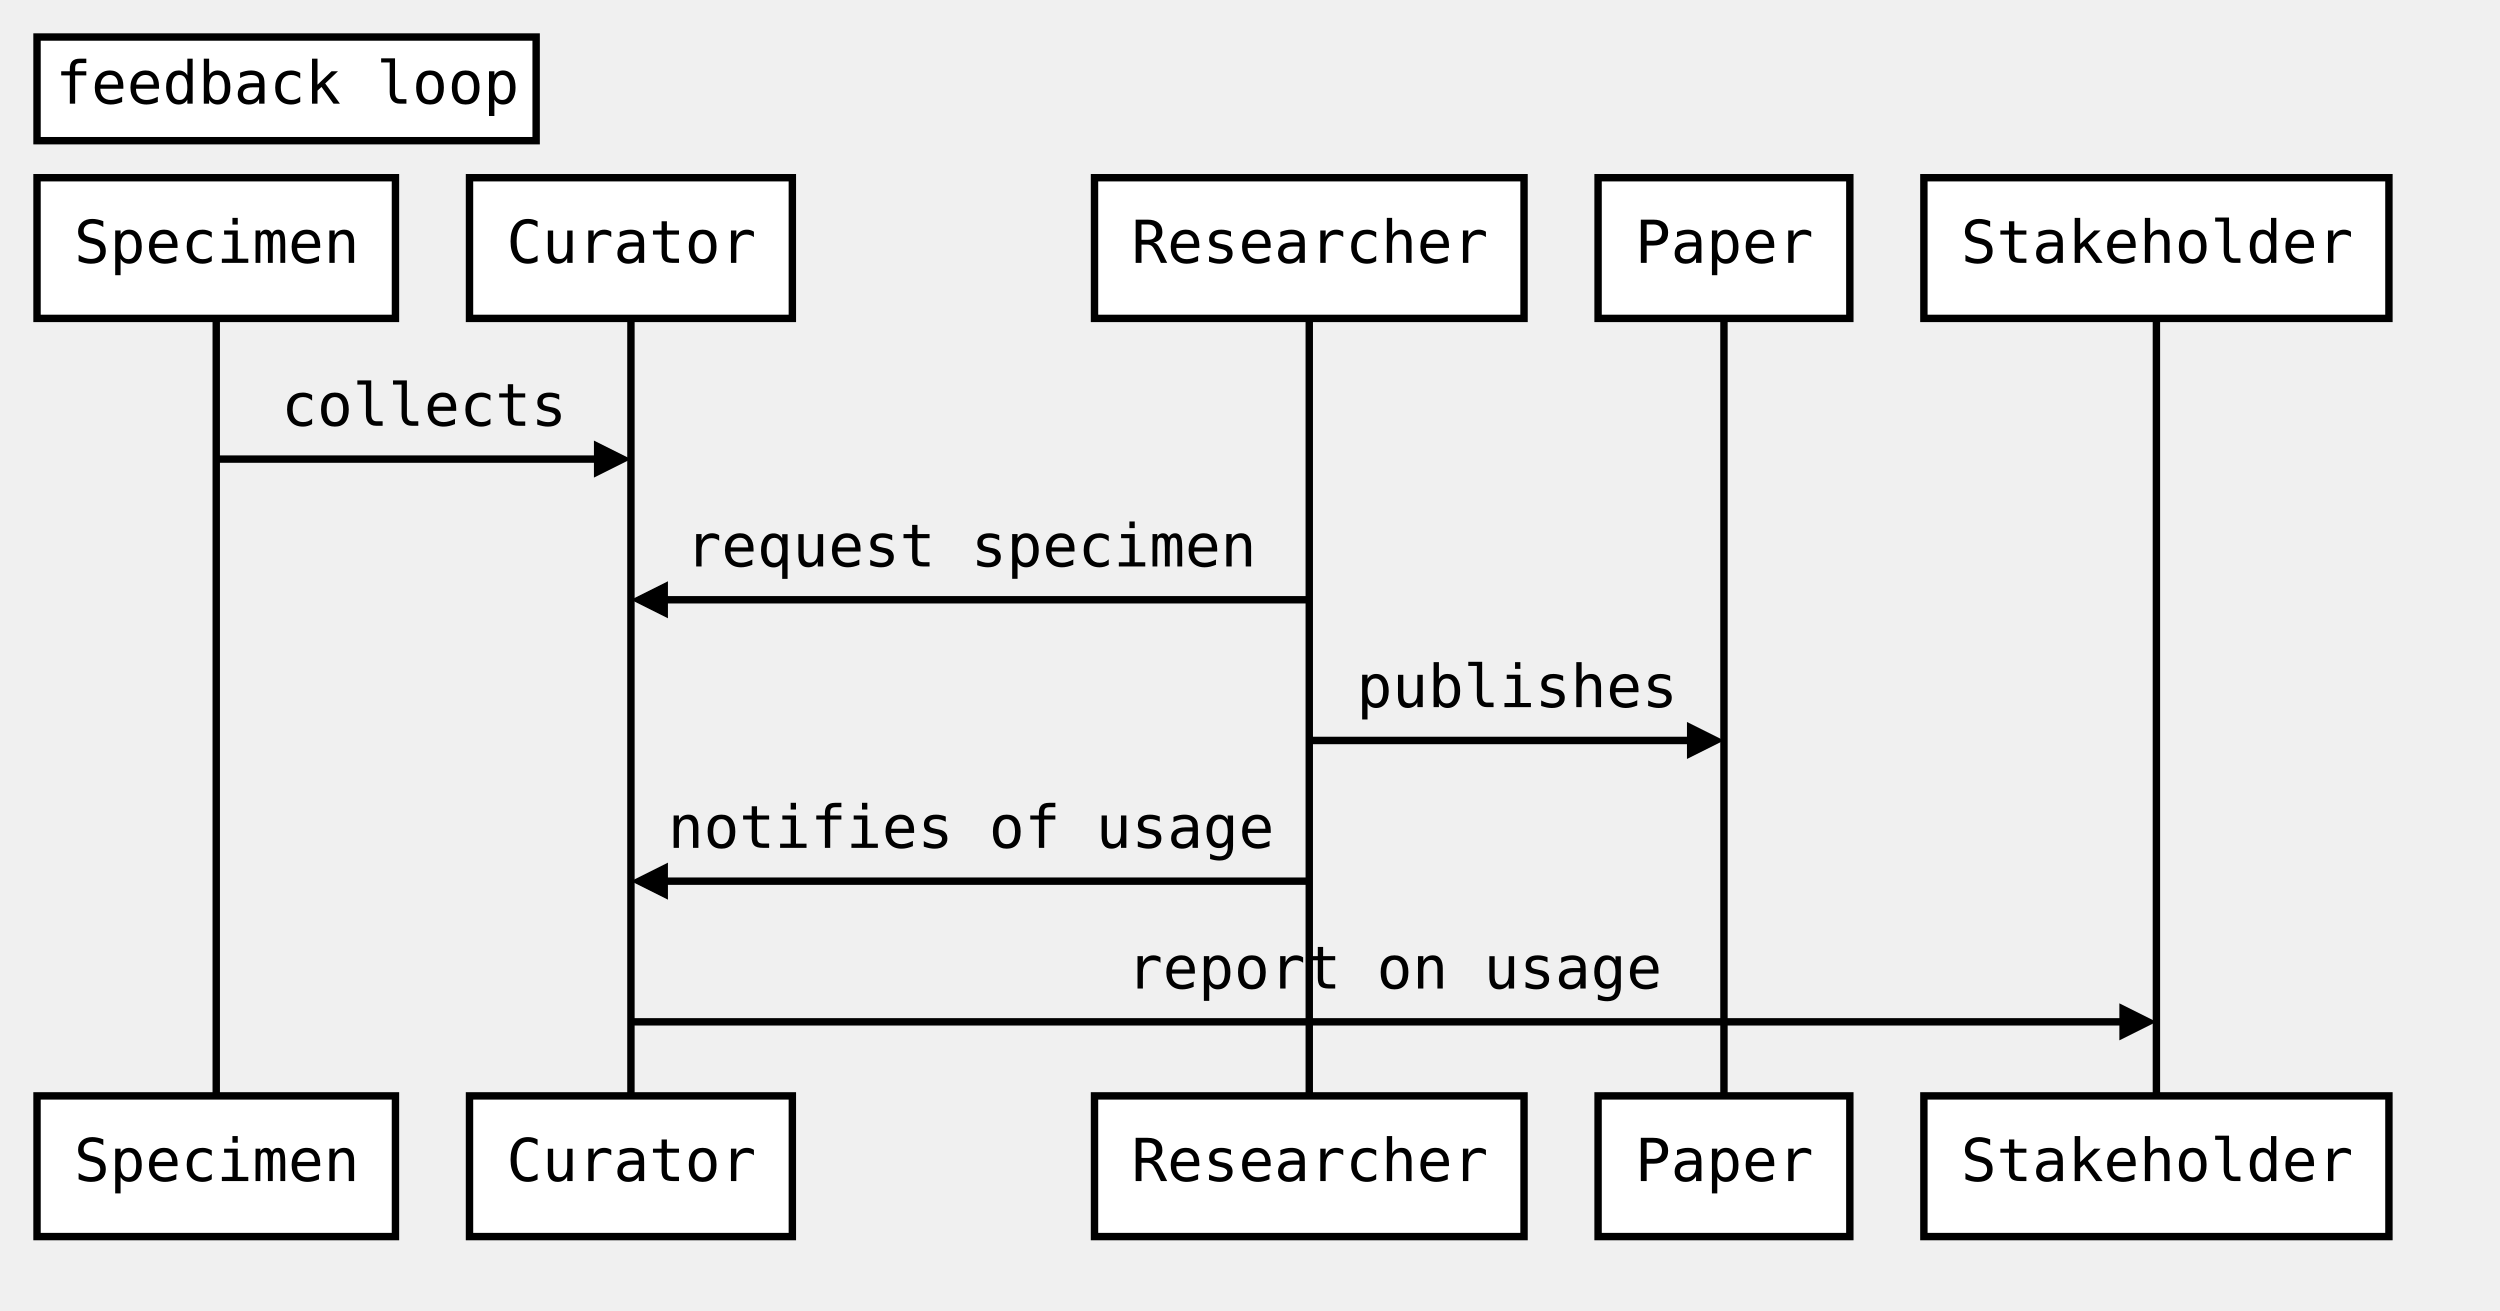
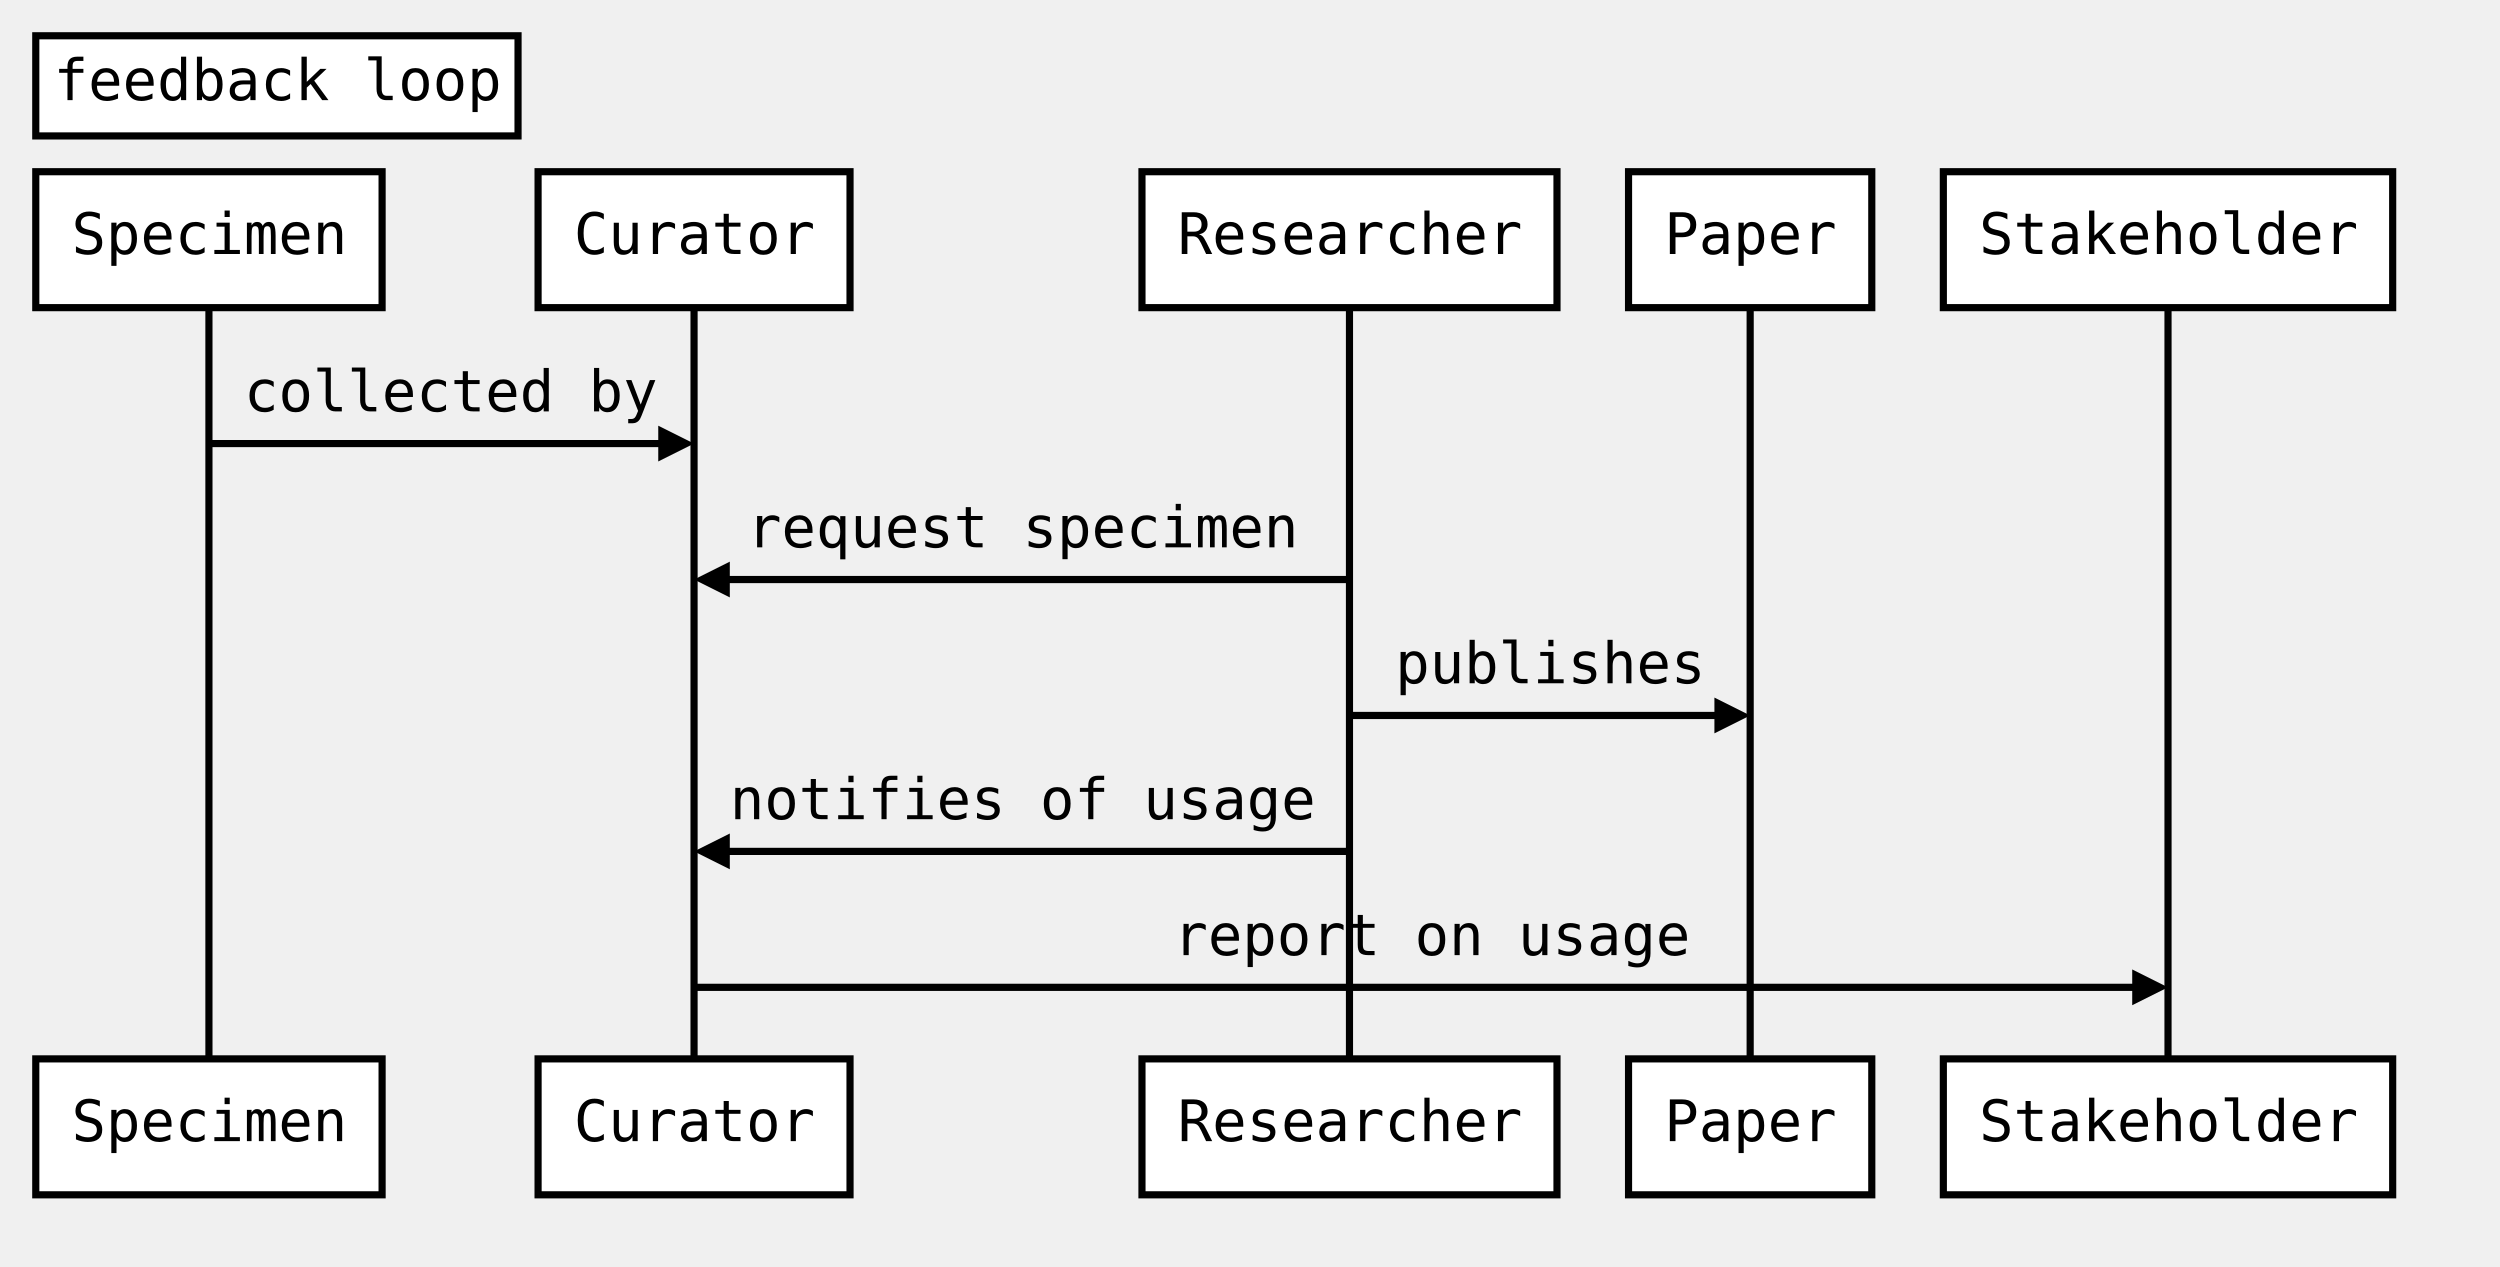
- <svg xmlns="http://www.w3.org/2000/svg" xmlns:xlink="http://www.w3.org/1999/xlink" height="354" version="1.1" width="675.25" style="overflow: hidden; position: relative;">
+ <svg xmlns="http://www.w3.org/2000/svg" xmlns:xlink="http://www.w3.org/1999/xlink" height="354" version="1.1" width="698.852" style="overflow: hidden; position: relative;">
  <defs style="-webkit-tap-highlight-color: rgba(0, 0, 0, 0);">
    <path stroke-linecap="round" d="M5,0 0,2.5 5,5z" id="raphael-marker-block" style="-webkit-tap-highlight-color: rgba(0, 0, 0, 0);" />
    <marker id="raphael-marker-endblock55-obj51" markerHeight="5" markerWidth="5" orient="auto" refX="2.5" refY="2.5" style="-webkit-tap-highlight-color: rgba(0, 0, 0, 0);">
      <use xlink:href="#raphael-marker-block" transform="rotate(180 2.5 2.5) scale(1,1)" stroke-width="1" fill="#000000" stroke="none" style="-webkit-tap-highlight-color: rgba(0, 0, 0, 0);" />
    </marker>
    <marker id="raphael-marker-endblock55-obj54" markerHeight="5" markerWidth="5" orient="auto" refX="2.5" refY="2.5" style="-webkit-tap-highlight-color: rgba(0, 0, 0, 0);">
      <use xlink:href="#raphael-marker-block" transform="rotate(180 2.5 2.5) scale(1,1)" stroke-width="1" fill="#000000" stroke="none" style="-webkit-tap-highlight-color: rgba(0, 0, 0, 0);" />
    </marker>
    <marker id="raphael-marker-endblock55-obj57" markerHeight="5" markerWidth="5" orient="auto" refX="2.5" refY="2.5" style="-webkit-tap-highlight-color: rgba(0, 0, 0, 0);">
      <use xlink:href="#raphael-marker-block" transform="rotate(180 2.5 2.5) scale(1,1)" stroke-width="1" fill="#000000" stroke="none" style="-webkit-tap-highlight-color: rgba(0, 0, 0, 0);" />
    </marker>
    <marker id="raphael-marker-endblock55-obj60" markerHeight="5" markerWidth="5" orient="auto" refX="2.5" refY="2.5" style="-webkit-tap-highlight-color: rgba(0, 0, 0, 0);">
      <use xlink:href="#raphael-marker-block" transform="rotate(180 2.5 2.5) scale(1,1)" stroke-width="1" fill="#000000" stroke="none" style="-webkit-tap-highlight-color: rgba(0, 0, 0, 0);" />
    </marker>
    <marker id="raphael-marker-endblock55-obj63" markerHeight="5" markerWidth="5" orient="auto" refX="2.5" refY="2.5" style="-webkit-tap-highlight-color: rgba(0, 0, 0, 0);">
      <use xlink:href="#raphael-marker-block" transform="rotate(180 2.5 2.5) scale(1,1)" stroke-width="1" fill="#000000" stroke="none" style="-webkit-tap-highlight-color: rgba(0, 0, 0, 0);" />
    </marker>
  </defs>
  <rect x="10" y="10" width="134.812" height="28" rx="0" ry="0" fill="#ffffff" stroke="#000000" stroke-width="2" style="-webkit-tap-highlight-color: rgba(0, 0, 0, 0);" />
  <text x="15" y="24" text-anchor="start" font-family="Andale Mono, monospace" font-size="16px" stroke="none" fill="#000000" style="-webkit-tap-highlight-color: rgba(0, 0, 0, 0); text-anchor: start; font-family: &quot;Andale Mono&quot;, monospace; font-size: 16px;">
    <tspan dy="4" style="-webkit-tap-highlight-color: rgba(0, 0, 0, 0);">feedback loop</tspan>
  </text>
  <rect x="10" y="48" width="96.812" height="38" rx="0" ry="0" fill="#ffffff" stroke="#000000" stroke-width="2" style="-webkit-tap-highlight-color: rgba(0, 0, 0, 0);" />
  <text x="20" y="67" text-anchor="start" font-family="Andale Mono, monospace" font-size="16px" stroke="none" fill="#000000" style="-webkit-tap-highlight-color: rgba(0, 0, 0, 0); text-anchor: start; font-family: &quot;Andale Mono&quot;, monospace; font-size: 16px;">
    <tspan dy="4" style="-webkit-tap-highlight-color: rgba(0, 0, 0, 0);">Specimen</tspan>
  </text>
  <rect x="10" y="296" width="96.812" height="38" rx="0" ry="0" fill="#ffffff" stroke="#000000" stroke-width="2" style="-webkit-tap-highlight-color: rgba(0, 0, 0, 0);" />
  <text x="20" y="315" text-anchor="start" font-family="Andale Mono, monospace" font-size="16px" stroke="none" fill="#000000" style="-webkit-tap-highlight-color: rgba(0, 0, 0, 0); text-anchor: start; font-family: &quot;Andale Mono&quot;, monospace; font-size: 16px;">
    <tspan dy="4" style="-webkit-tap-highlight-color: rgba(0, 0, 0, 0);">Specimen</tspan>
  </text>
  <path fill="none" stroke="#000000" d="M58.406,86L58.406,296" stroke-width="2" style="-webkit-tap-highlight-color: rgba(0, 0, 0, 0);" />
-   <rect x="126.812" y="48" width="87.203" height="38" rx="0" ry="0" fill="#ffffff" stroke="#000000" stroke-width="2" style="-webkit-tap-highlight-color: rgba(0, 0, 0, 0);" />
-   <text x="136.805" y="67" text-anchor="start" font-family="Andale Mono, monospace" font-size="16px" stroke="none" fill="#000000" style="-webkit-tap-highlight-color: rgba(0, 0, 0, 0); text-anchor: start; font-family: &quot;Andale Mono&quot;, monospace; font-size: 16px;">
+   <rect x="150.414" y="48" width="87.203" height="38" rx="0" ry="0" fill="#ffffff" stroke="#000000" stroke-width="2" style="-webkit-tap-highlight-color: rgba(0, 0, 0, 0);" />
+   <text x="160.406" y="67" text-anchor="start" font-family="Andale Mono, monospace" font-size="16px" stroke="none" fill="#000000" style="-webkit-tap-highlight-color: rgba(0, 0, 0, 0); text-anchor: start; font-family: &quot;Andale Mono&quot;, monospace; font-size: 16px;">
    <tspan dy="4" style="-webkit-tap-highlight-color: rgba(0, 0, 0, 0);">Curator</tspan>
  </text>
-   <rect x="126.812" y="296" width="87.203" height="38" rx="0" ry="0" fill="#ffffff" stroke="#000000" stroke-width="2" style="-webkit-tap-highlight-color: rgba(0, 0, 0, 0);" />
-   <text x="136.805" y="315" text-anchor="start" font-family="Andale Mono, monospace" font-size="16px" stroke="none" fill="#000000" style="-webkit-tap-highlight-color: rgba(0, 0, 0, 0); text-anchor: start; font-family: &quot;Andale Mono&quot;, monospace; font-size: 16px;">
+   <rect x="150.414" y="296" width="87.203" height="38" rx="0" ry="0" fill="#ffffff" stroke="#000000" stroke-width="2" style="-webkit-tap-highlight-color: rgba(0, 0, 0, 0);" />
+   <text x="160.406" y="315" text-anchor="start" font-family="Andale Mono, monospace" font-size="16px" stroke="none" fill="#000000" style="-webkit-tap-highlight-color: rgba(0, 0, 0, 0); text-anchor: start; font-family: &quot;Andale Mono&quot;, monospace; font-size: 16px;">
    <tspan dy="4" style="-webkit-tap-highlight-color: rgba(0, 0, 0, 0);">Curator</tspan>
  </text>
-   <path fill="none" stroke="#000000" d="M170.414,86L170.414,296" stroke-width="2" style="-webkit-tap-highlight-color: rgba(0, 0, 0, 0);" />
-   <rect x="295.625" y="48" width="116.016" height="38" rx="0" ry="0" fill="#ffffff" stroke="#000000" stroke-width="2" style="-webkit-tap-highlight-color: rgba(0, 0, 0, 0);" />
-   <text x="305.617" y="67" text-anchor="start" font-family="Andale Mono, monospace" font-size="16px" stroke="none" fill="#000000" style="-webkit-tap-highlight-color: rgba(0, 0, 0, 0); text-anchor: start; font-family: &quot;Andale Mono&quot;, monospace; font-size: 16px;">
+   <path fill="none" stroke="#000000" d="M194.016,86L194.016,296" stroke-width="2" style="-webkit-tap-highlight-color: rgba(0, 0, 0, 0);" />
+   <rect x="319.227" y="48" width="116.016" height="38" rx="0" ry="0" fill="#ffffff" stroke="#000000" stroke-width="2" style="-webkit-tap-highlight-color: rgba(0, 0, 0, 0);" />
+   <text x="329.219" y="67" text-anchor="start" font-family="Andale Mono, monospace" font-size="16px" stroke="none" fill="#000000" style="-webkit-tap-highlight-color: rgba(0, 0, 0, 0); text-anchor: start; font-family: &quot;Andale Mono&quot;, monospace; font-size: 16px;">
    <tspan dy="4" style="-webkit-tap-highlight-color: rgba(0, 0, 0, 0);">Researcher</tspan>
  </text>
-   <rect x="295.625" y="296" width="116.016" height="38" rx="0" ry="0" fill="#ffffff" stroke="#000000" stroke-width="2" style="-webkit-tap-highlight-color: rgba(0, 0, 0, 0);" />
-   <text x="305.617" y="315" text-anchor="start" font-family="Andale Mono, monospace" font-size="16px" stroke="none" fill="#000000" style="-webkit-tap-highlight-color: rgba(0, 0, 0, 0); text-anchor: start; font-family: &quot;Andale Mono&quot;, monospace; font-size: 16px;">
+   <rect x="319.227" y="296" width="116.016" height="38" rx="0" ry="0" fill="#ffffff" stroke="#000000" stroke-width="2" style="-webkit-tap-highlight-color: rgba(0, 0, 0, 0);" />
+   <text x="329.219" y="315" text-anchor="start" font-family="Andale Mono, monospace" font-size="16px" stroke="none" fill="#000000" style="-webkit-tap-highlight-color: rgba(0, 0, 0, 0); text-anchor: start; font-family: &quot;Andale Mono&quot;, monospace; font-size: 16px;">
    <tspan dy="4" style="-webkit-tap-highlight-color: rgba(0, 0, 0, 0);">Researcher</tspan>
  </text>
-   <path fill="none" stroke="#000000" d="M353.633,86L353.633,296" stroke-width="2" style="-webkit-tap-highlight-color: rgba(0, 0, 0, 0);" />
-   <rect x="431.641" y="48" width="68" height="38" rx="0" ry="0" fill="#ffffff" stroke="#000000" stroke-width="2" style="-webkit-tap-highlight-color: rgba(0, 0, 0, 0);" />
-   <text x="441.641" y="67" text-anchor="start" font-family="Andale Mono, monospace" font-size="16px" stroke="none" fill="#000000" style="-webkit-tap-highlight-color: rgba(0, 0, 0, 0); text-anchor: start; font-family: &quot;Andale Mono&quot;, monospace; font-size: 16px;">
+   <path fill="none" stroke="#000000" d="M377.234,86L377.234,296" stroke-width="2" style="-webkit-tap-highlight-color: rgba(0, 0, 0, 0);" />
+   <rect x="455.242" y="48" width="68" height="38" rx="0" ry="0" fill="#ffffff" stroke="#000000" stroke-width="2" style="-webkit-tap-highlight-color: rgba(0, 0, 0, 0);" />
+   <text x="465.242" y="67" text-anchor="start" font-family="Andale Mono, monospace" font-size="16px" stroke="none" fill="#000000" style="-webkit-tap-highlight-color: rgba(0, 0, 0, 0); text-anchor: start; font-family: &quot;Andale Mono&quot;, monospace; font-size: 16px;">
    <tspan dy="4" style="-webkit-tap-highlight-color: rgba(0, 0, 0, 0);">Paper</tspan>
  </text>
-   <rect x="431.641" y="296" width="68" height="38" rx="0" ry="0" fill="#ffffff" stroke="#000000" stroke-width="2" style="-webkit-tap-highlight-color: rgba(0, 0, 0, 0);" />
-   <text x="441.641" y="315" text-anchor="start" font-family="Andale Mono, monospace" font-size="16px" stroke="none" fill="#000000" style="-webkit-tap-highlight-color: rgba(0, 0, 0, 0); text-anchor: start; font-family: &quot;Andale Mono&quot;, monospace; font-size: 16px;">
+   <rect x="455.242" y="296" width="68" height="38" rx="0" ry="0" fill="#ffffff" stroke="#000000" stroke-width="2" style="-webkit-tap-highlight-color: rgba(0, 0, 0, 0);" />
+   <text x="465.242" y="315" text-anchor="start" font-family="Andale Mono, monospace" font-size="16px" stroke="none" fill="#000000" style="-webkit-tap-highlight-color: rgba(0, 0, 0, 0); text-anchor: start; font-family: &quot;Andale Mono&quot;, monospace; font-size: 16px;">
    <tspan dy="4" style="-webkit-tap-highlight-color: rgba(0, 0, 0, 0);">Paper</tspan>
  </text>
-   <path fill="none" stroke="#000000" d="M465.641,86L465.641,296" stroke-width="2" style="-webkit-tap-highlight-color: rgba(0, 0, 0, 0);" />
-   <rect x="519.641" y="48" width="125.609" height="38" rx="0" ry="0" fill="#ffffff" stroke="#000000" stroke-width="2" style="-webkit-tap-highlight-color: rgba(0, 0, 0, 0);" />
-   <text x="529.633" y="67" text-anchor="start" font-family="Andale Mono, monospace" font-size="16px" stroke="none" fill="#000000" style="-webkit-tap-highlight-color: rgba(0, 0, 0, 0); text-anchor: start; font-family: &quot;Andale Mono&quot;, monospace; font-size: 16px;">
+   <path fill="none" stroke="#000000" d="M489.242,86L489.242,296" stroke-width="2" style="-webkit-tap-highlight-color: rgba(0, 0, 0, 0);" />
+   <rect x="543.242" y="48" width="125.609" height="38" rx="0" ry="0" fill="#ffffff" stroke="#000000" stroke-width="2" style="-webkit-tap-highlight-color: rgba(0, 0, 0, 0);" />
+   <text x="553.234" y="67" text-anchor="start" font-family="Andale Mono, monospace" font-size="16px" stroke="none" fill="#000000" style="-webkit-tap-highlight-color: rgba(0, 0, 0, 0); text-anchor: start; font-family: &quot;Andale Mono&quot;, monospace; font-size: 16px;">
    <tspan dy="4" style="-webkit-tap-highlight-color: rgba(0, 0, 0, 0);">Stakeholder</tspan>
  </text>
-   <rect x="519.641" y="296" width="125.609" height="38" rx="0" ry="0" fill="#ffffff" stroke="#000000" stroke-width="2" style="-webkit-tap-highlight-color: rgba(0, 0, 0, 0);" />
-   <text x="529.633" y="315" text-anchor="start" font-family="Andale Mono, monospace" font-size="16px" stroke="none" fill="#000000" style="-webkit-tap-highlight-color: rgba(0, 0, 0, 0); text-anchor: start; font-family: &quot;Andale Mono&quot;, monospace; font-size: 16px;">
+   <rect x="543.242" y="296" width="125.609" height="38" rx="0" ry="0" fill="#ffffff" stroke="#000000" stroke-width="2" style="-webkit-tap-highlight-color: rgba(0, 0, 0, 0);" />
+   <text x="553.234" y="315" text-anchor="start" font-family="Andale Mono, monospace" font-size="16px" stroke="none" fill="#000000" style="-webkit-tap-highlight-color: rgba(0, 0, 0, 0); text-anchor: start; font-family: &quot;Andale Mono&quot;, monospace; font-size: 16px;">
    <tspan dy="4" style="-webkit-tap-highlight-color: rgba(0, 0, 0, 0);">Stakeholder</tspan>
  </text>
-   <path fill="none" stroke="#000000" d="M582.445,86L582.445,296" stroke-width="2" style="-webkit-tap-highlight-color: rgba(0, 0, 0, 0);" />
-   <text x="76.004" y="111" text-anchor="start" font-family="Andale Mono, monospace" font-size="16px" stroke="none" fill="#000000" style="-webkit-tap-highlight-color: rgba(0, 0, 0, 0); text-anchor: start; font-family: &quot;Andale Mono&quot;, monospace; font-size: 16px;">
-     <tspan dy="4" style="-webkit-tap-highlight-color: rgba(0, 0, 0, 0);">collects</tspan>
+   <path fill="none" stroke="#000000" d="M606.047,86L606.047,296" stroke-width="2" style="-webkit-tap-highlight-color: rgba(0, 0, 0, 0);" />
+   <text x="68.211" y="111" text-anchor="start" font-family="Andale Mono, monospace" font-size="16px" stroke="none" fill="#000000" style="-webkit-tap-highlight-color: rgba(0, 0, 0, 0); text-anchor: start; font-family: &quot;Andale Mono&quot;, monospace; font-size: 16px;">
+     <tspan dy="4" style="-webkit-tap-highlight-color: rgba(0, 0, 0, 0);">collected by</tspan>
  </text>
-   <path fill="none" stroke="#000000" d="M58.406,124C58.406,124,143.684,124,165.42,124" stroke-width="2" marker-end="url(#raphael-marker-endblock55-obj51)" stroke-dasharray="none" style="-webkit-tap-highlight-color: rgba(0, 0, 0, 0);" />
-   <text x="185.211" y="149" text-anchor="start" font-family="Andale Mono, monospace" font-size="16px" stroke="none" fill="#000000" style="-webkit-tap-highlight-color: rgba(0, 0, 0, 0); text-anchor: start; font-family: &quot;Andale Mono&quot;, monospace; font-size: 16px;">
+   <path fill="none" stroke="#000000" d="M58.406,124C58.406,124,164.504,124,189.008,124" stroke-width="2" marker-end="url(#raphael-marker-endblock55-obj51)" stroke-dasharray="none" style="-webkit-tap-highlight-color: rgba(0, 0, 0, 0);" />
+   <text x="208.812" y="149" text-anchor="start" font-family="Andale Mono, monospace" font-size="16px" stroke="none" fill="#000000" style="-webkit-tap-highlight-color: rgba(0, 0, 0, 0); text-anchor: start; font-family: &quot;Andale Mono&quot;, monospace; font-size: 16px;">
    <tspan dy="4" style="-webkit-tap-highlight-color: rgba(0, 0, 0, 0);">request specimen</tspan>
  </text>
-   <path fill="none" stroke="#000000" d="M353.633,162C353.633,162,204.774,162,175.41,162" stroke-width="2" marker-end="url(#raphael-marker-endblock55-obj54)" stroke-dasharray="none" style="-webkit-tap-highlight-color: rgba(0, 0, 0, 0);" />
-   <text x="366.434" y="187" text-anchor="start" font-family="Andale Mono, monospace" font-size="16px" stroke="none" fill="#000000" style="-webkit-tap-highlight-color: rgba(0, 0, 0, 0); text-anchor: start; font-family: &quot;Andale Mono&quot;, monospace; font-size: 16px;">
+   <path fill="none" stroke="#000000" d="M377.234,162C377.234,162,228.376,162,199.011,162" stroke-width="2" marker-end="url(#raphael-marker-endblock55-obj54)" stroke-dasharray="none" style="-webkit-tap-highlight-color: rgba(0, 0, 0, 0);" />
+   <text x="390.035" y="187" text-anchor="start" font-family="Andale Mono, monospace" font-size="16px" stroke="none" fill="#000000" style="-webkit-tap-highlight-color: rgba(0, 0, 0, 0); text-anchor: start; font-family: &quot;Andale Mono&quot;, monospace; font-size: 16px;">
    <tspan dy="4" style="-webkit-tap-highlight-color: rgba(0, 0, 0, 0);">publishes</tspan>
  </text>
-   <path fill="none" stroke="#000000" d="M353.633,200C353.633,200,438.911,200,460.647,200" stroke-width="2" marker-end="url(#raphael-marker-endblock55-obj57)" stroke-dasharray="none" style="-webkit-tap-highlight-color: rgba(0, 0, 0, 0);" />
-   <text x="180.414" y="225" text-anchor="start" font-family="Andale Mono, monospace" font-size="16px" stroke="none" fill="#000000" style="-webkit-tap-highlight-color: rgba(0, 0, 0, 0); text-anchor: start; font-family: &quot;Andale Mono&quot;, monospace; font-size: 16px;">
+   <path fill="none" stroke="#000000" d="M377.234,200C377.234,200,462.512,200,484.248,200" stroke-width="2" marker-end="url(#raphael-marker-endblock55-obj57)" stroke-dasharray="none" style="-webkit-tap-highlight-color: rgba(0, 0, 0, 0);" />
+   <text x="204.016" y="225" text-anchor="start" font-family="Andale Mono, monospace" font-size="16px" stroke="none" fill="#000000" style="-webkit-tap-highlight-color: rgba(0, 0, 0, 0); text-anchor: start; font-family: &quot;Andale Mono&quot;, monospace; font-size: 16px;">
    <tspan dy="4" style="-webkit-tap-highlight-color: rgba(0, 0, 0, 0);">notifies of usage</tspan>
  </text>
-   <path fill="none" stroke="#000000" d="M353.633,238C353.633,238,204.774,238,175.41,238" stroke-width="2" marker-end="url(#raphael-marker-endblock55-obj60)" stroke-dasharray="none" style="-webkit-tap-highlight-color: rgba(0, 0, 0, 0);" />
-   <text x="304.414" y="263" text-anchor="start" font-family="Andale Mono, monospace" font-size="16px" stroke="none" fill="#000000" style="-webkit-tap-highlight-color: rgba(0, 0, 0, 0); text-anchor: start; font-family: &quot;Andale Mono&quot;, monospace; font-size: 16px;">
+   <path fill="none" stroke="#000000" d="M377.234,238C377.234,238,228.376,238,199.011,238" stroke-width="2" marker-end="url(#raphael-marker-endblock55-obj60)" stroke-dasharray="none" style="-webkit-tap-highlight-color: rgba(0, 0, 0, 0);" />
+   <text x="328.016" y="263" text-anchor="start" font-family="Andale Mono, monospace" font-size="16px" stroke="none" fill="#000000" style="-webkit-tap-highlight-color: rgba(0, 0, 0, 0); text-anchor: start; font-family: &quot;Andale Mono&quot;, monospace; font-size: 16px;">
    <tspan dy="4" style="-webkit-tap-highlight-color: rgba(0, 0, 0, 0);">report on usage</tspan>
  </text>
-   <path fill="none" stroke="#000000" d="M170.414,276C170.414,276,530.573,276,577.44,276" stroke-width="2" marker-end="url(#raphael-marker-endblock55-obj63)" stroke-dasharray="none" style="-webkit-tap-highlight-color: rgba(0, 0, 0, 0);" />
+   <path fill="none" stroke="#000000" d="M194.016,276C194.016,276,554.175,276,601.041,276" stroke-width="2" marker-end="url(#raphael-marker-endblock55-obj63)" stroke-dasharray="none" style="-webkit-tap-highlight-color: rgba(0, 0, 0, 0);" />
</svg>
